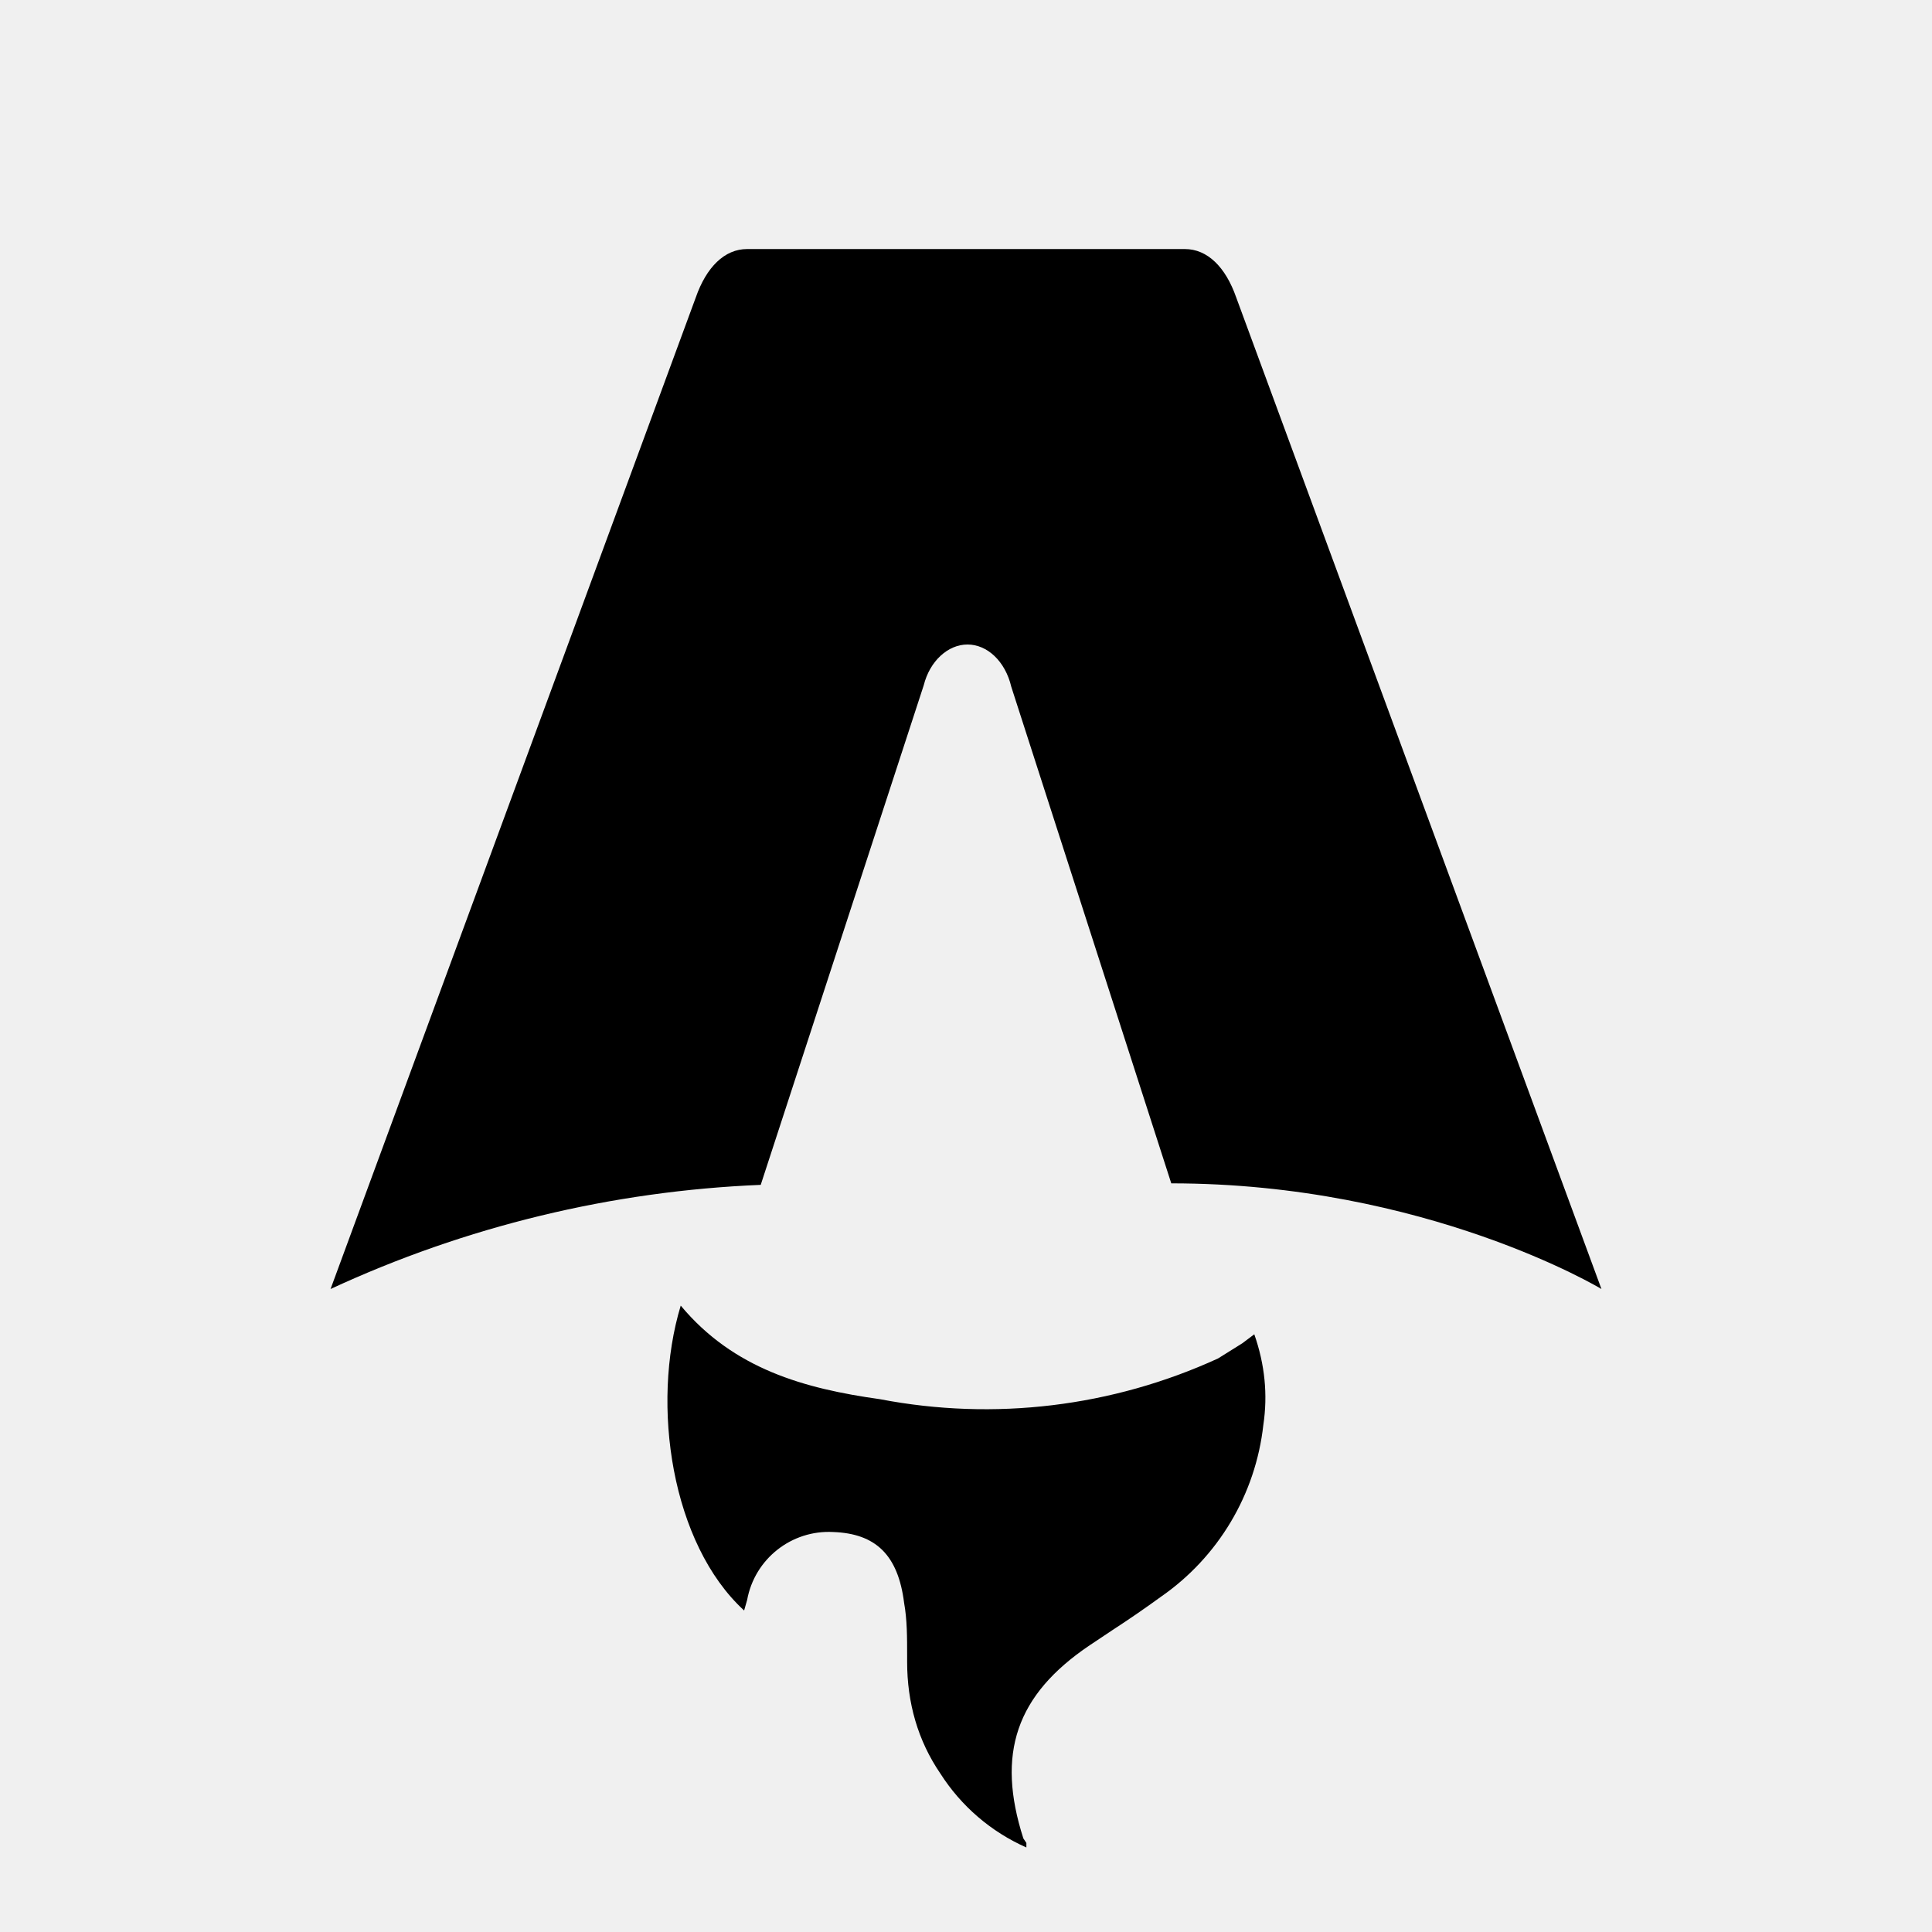
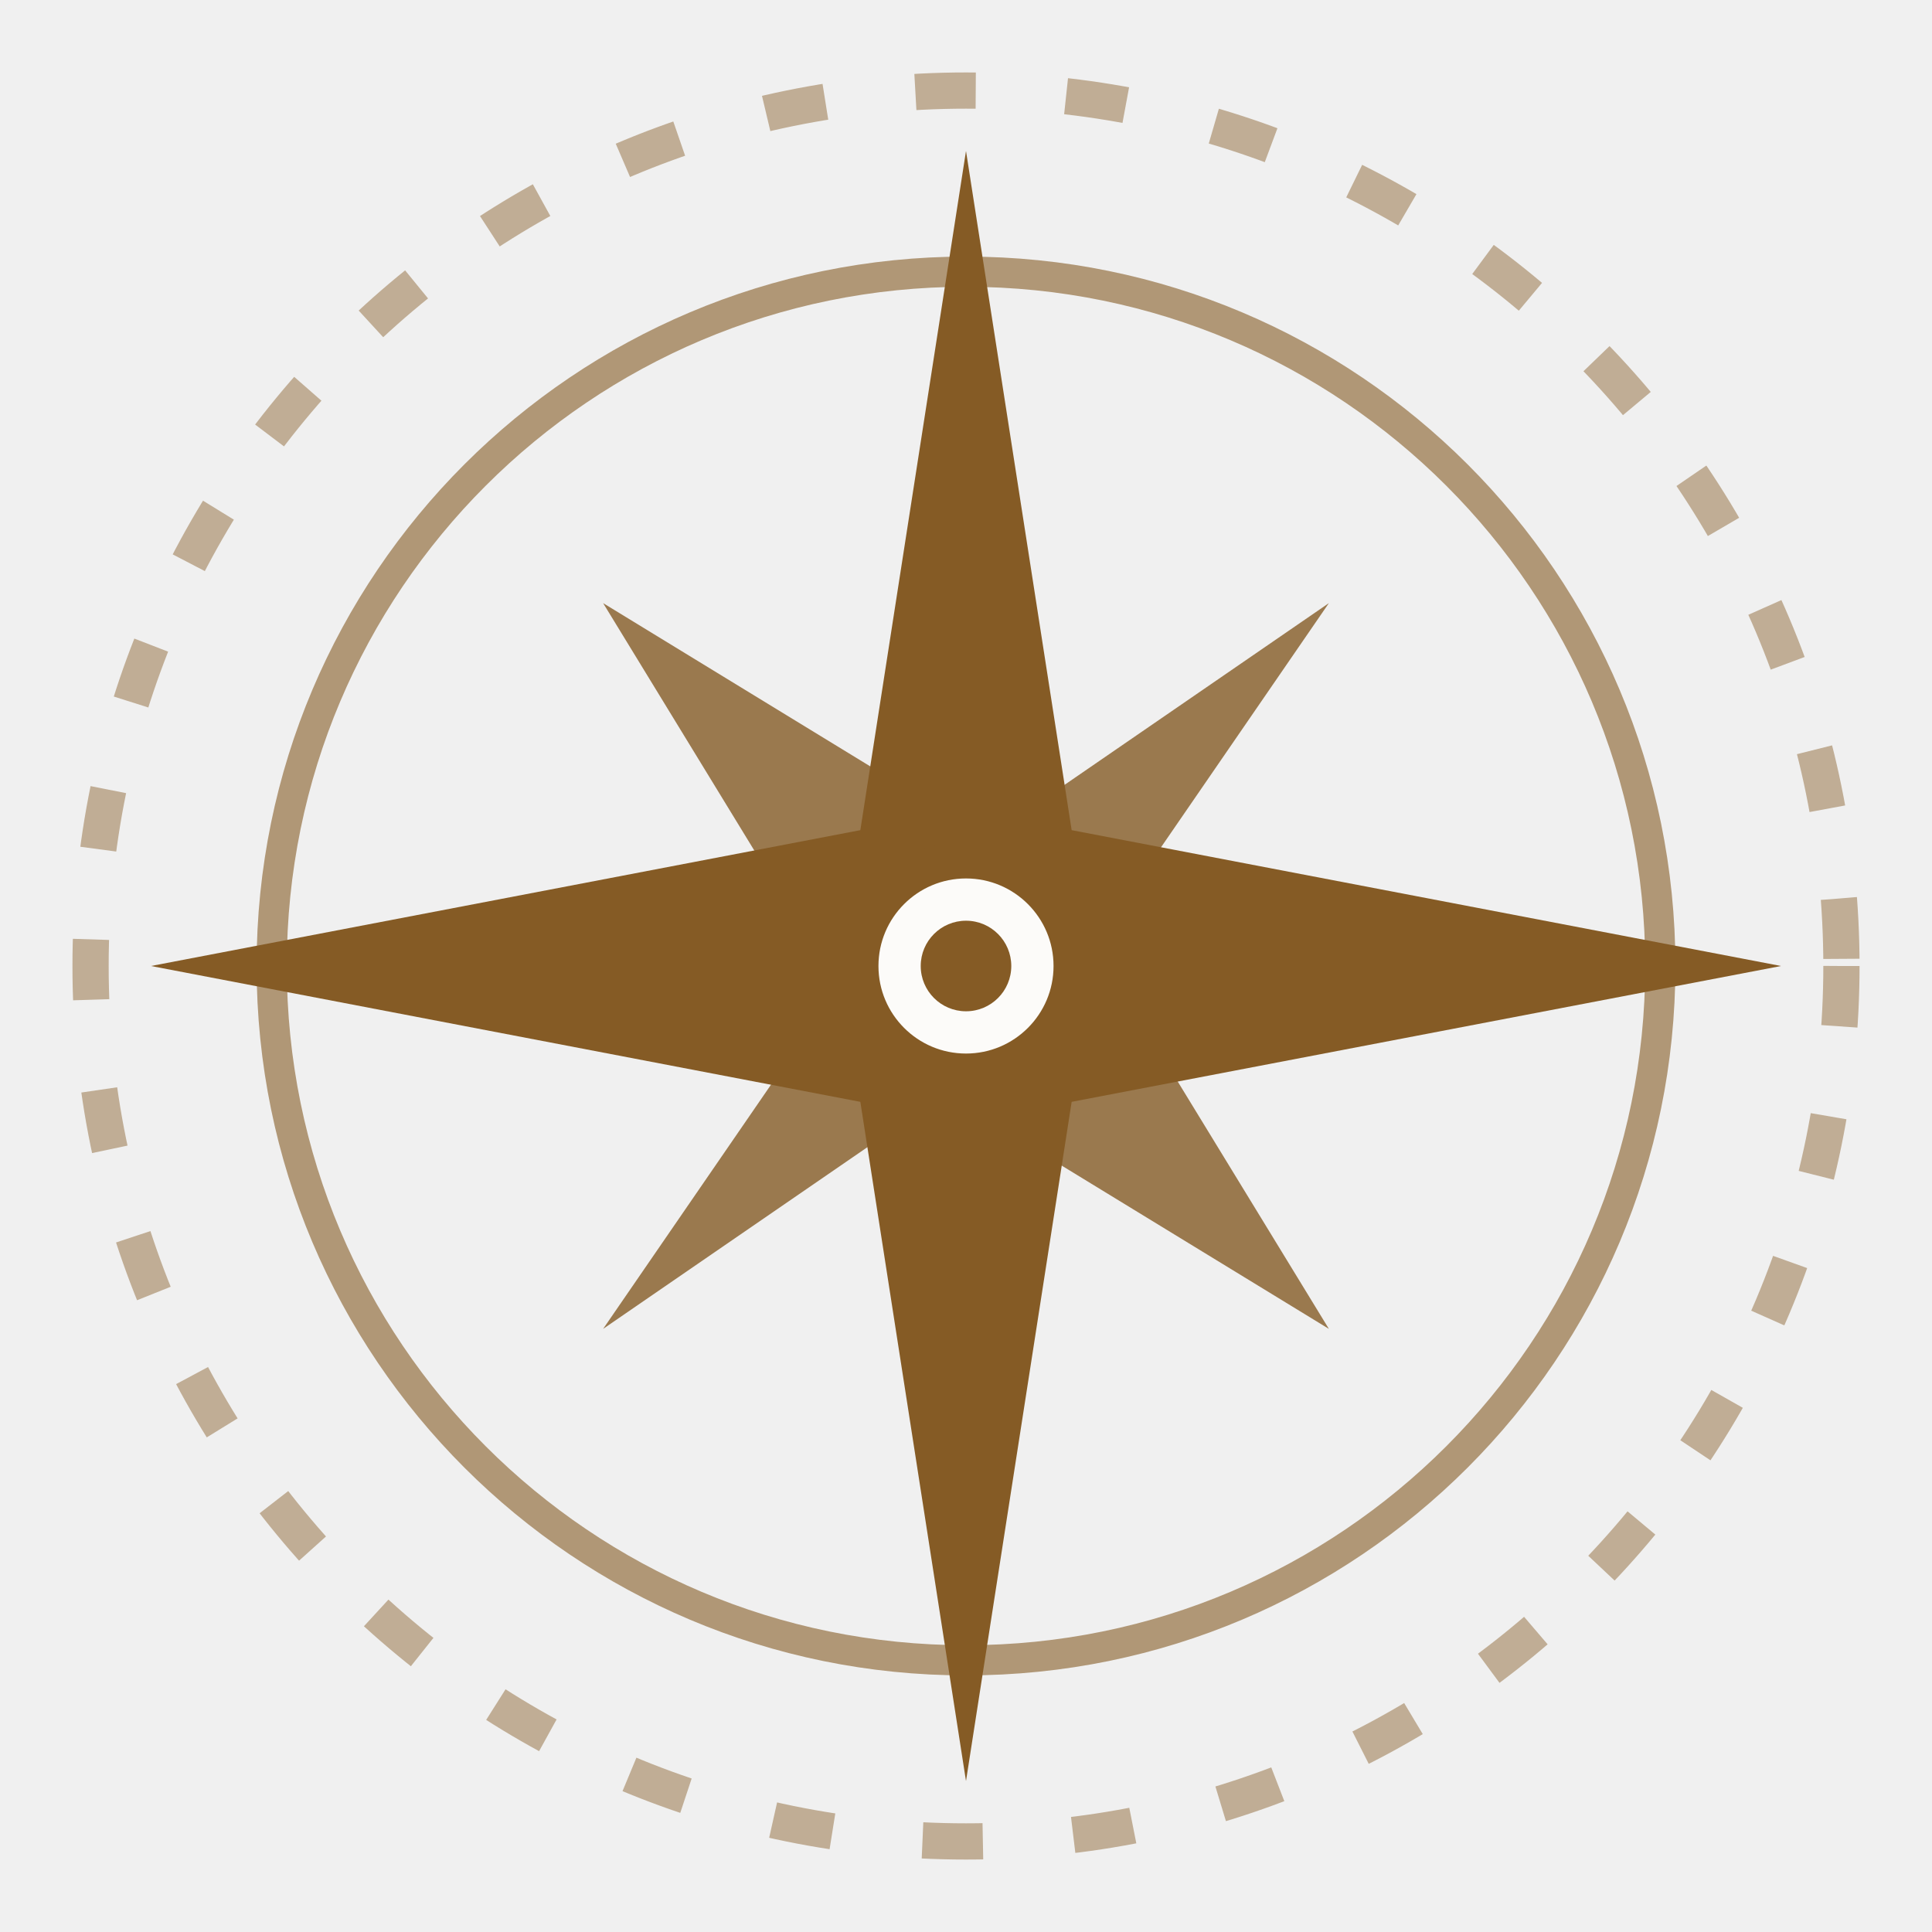
- <svg xmlns="http://www.w3.org/2000/svg" fill="none" viewBox="0 0 128 128">
-   <path d="M50.4 78.5a75.1 75.1 0 0 0-28.5 6.9l24.2-65.7c.7-2 1.9-3.2 3.4-3.2h29c1.5 0 2.7 1.2 3.4 3.2l24.2 65.7s-11.6-7-28.5-7L67 45.5c-.4-1.7-1.6-2.8-2.9-2.8-1.3 0-2.5 1.1-2.9 2.7L50.4 78.5Zm-1.1 28.2Zm-4.2-20.2c-2 6.6-.6 15.8 4.2 20.2a17.5 17.5 0 0 1 .2-.7 5.5 5.5 0 0 1 5.7-4.5c2.8.1 4.3 1.5 4.7 4.7.2 1.1.2 2.3.2 3.5v.4c0 2.7.7 5.2 2.2 7.4a13 13 0 0 0 5.7 4.9v-.3l-.2-.3c-1.8-5.6-.5-9.5 4.4-12.8l1.5-1a73 73 0 0 0 3.2-2.2 16 16 0 0 0 6.8-11.4c.3-2 .1-4-.6-6l-.8.6-1.6 1a37 37 0 0 1-22.4 2.7c-5-.7-9.7-2-13.2-6.2Z" />
+ <svg xmlns="http://www.w3.org/2000/svg" viewBox="0 0 64 64" fill="none">
+   <circle cx="32" cy="32" r="29" stroke="currentColor" stroke-width="1.2" stroke-dasharray="2 3" opacity="0.45" />
+   <circle cx="32" cy="32" r="23" stroke="currentColor" stroke-width="1" opacity="0.6" />
+   <g transform="rotate(45 32 32)">
+     <path d="M32 15 L34.5 28.5 L49 32 L34.5 35.5 L32 49 L29.5 35.5 L15 32 L29.5 28.5 Z" fill="currentColor" opacity="0.8" />
+   </g>
+   <path d="M32 5 L35.5 27.5 L59 32 L35.5 36.5 L32 59 L28.5 36.5 L5 32 L28.5 27.5 Z" fill="currentColor" />
+   <circle cx="32" cy="32" r="3.5" fill="#fcfbf9" stroke="currentColor" stroke-width="1.2" />
+   <circle cx="32" cy="32" r="1.5" fill="currentColor" />
  <style>
-         path { fill: #000; }
-         @media (prefers-color-scheme: dark) {
-             path { fill: #FFF; }
-         }
-     </style>
+     :root { color: #855b25; }
+     @media (prefers-color-scheme: dark) {
+       :root { color: #e5c98f; }
+     }
+   </style>
</svg>
